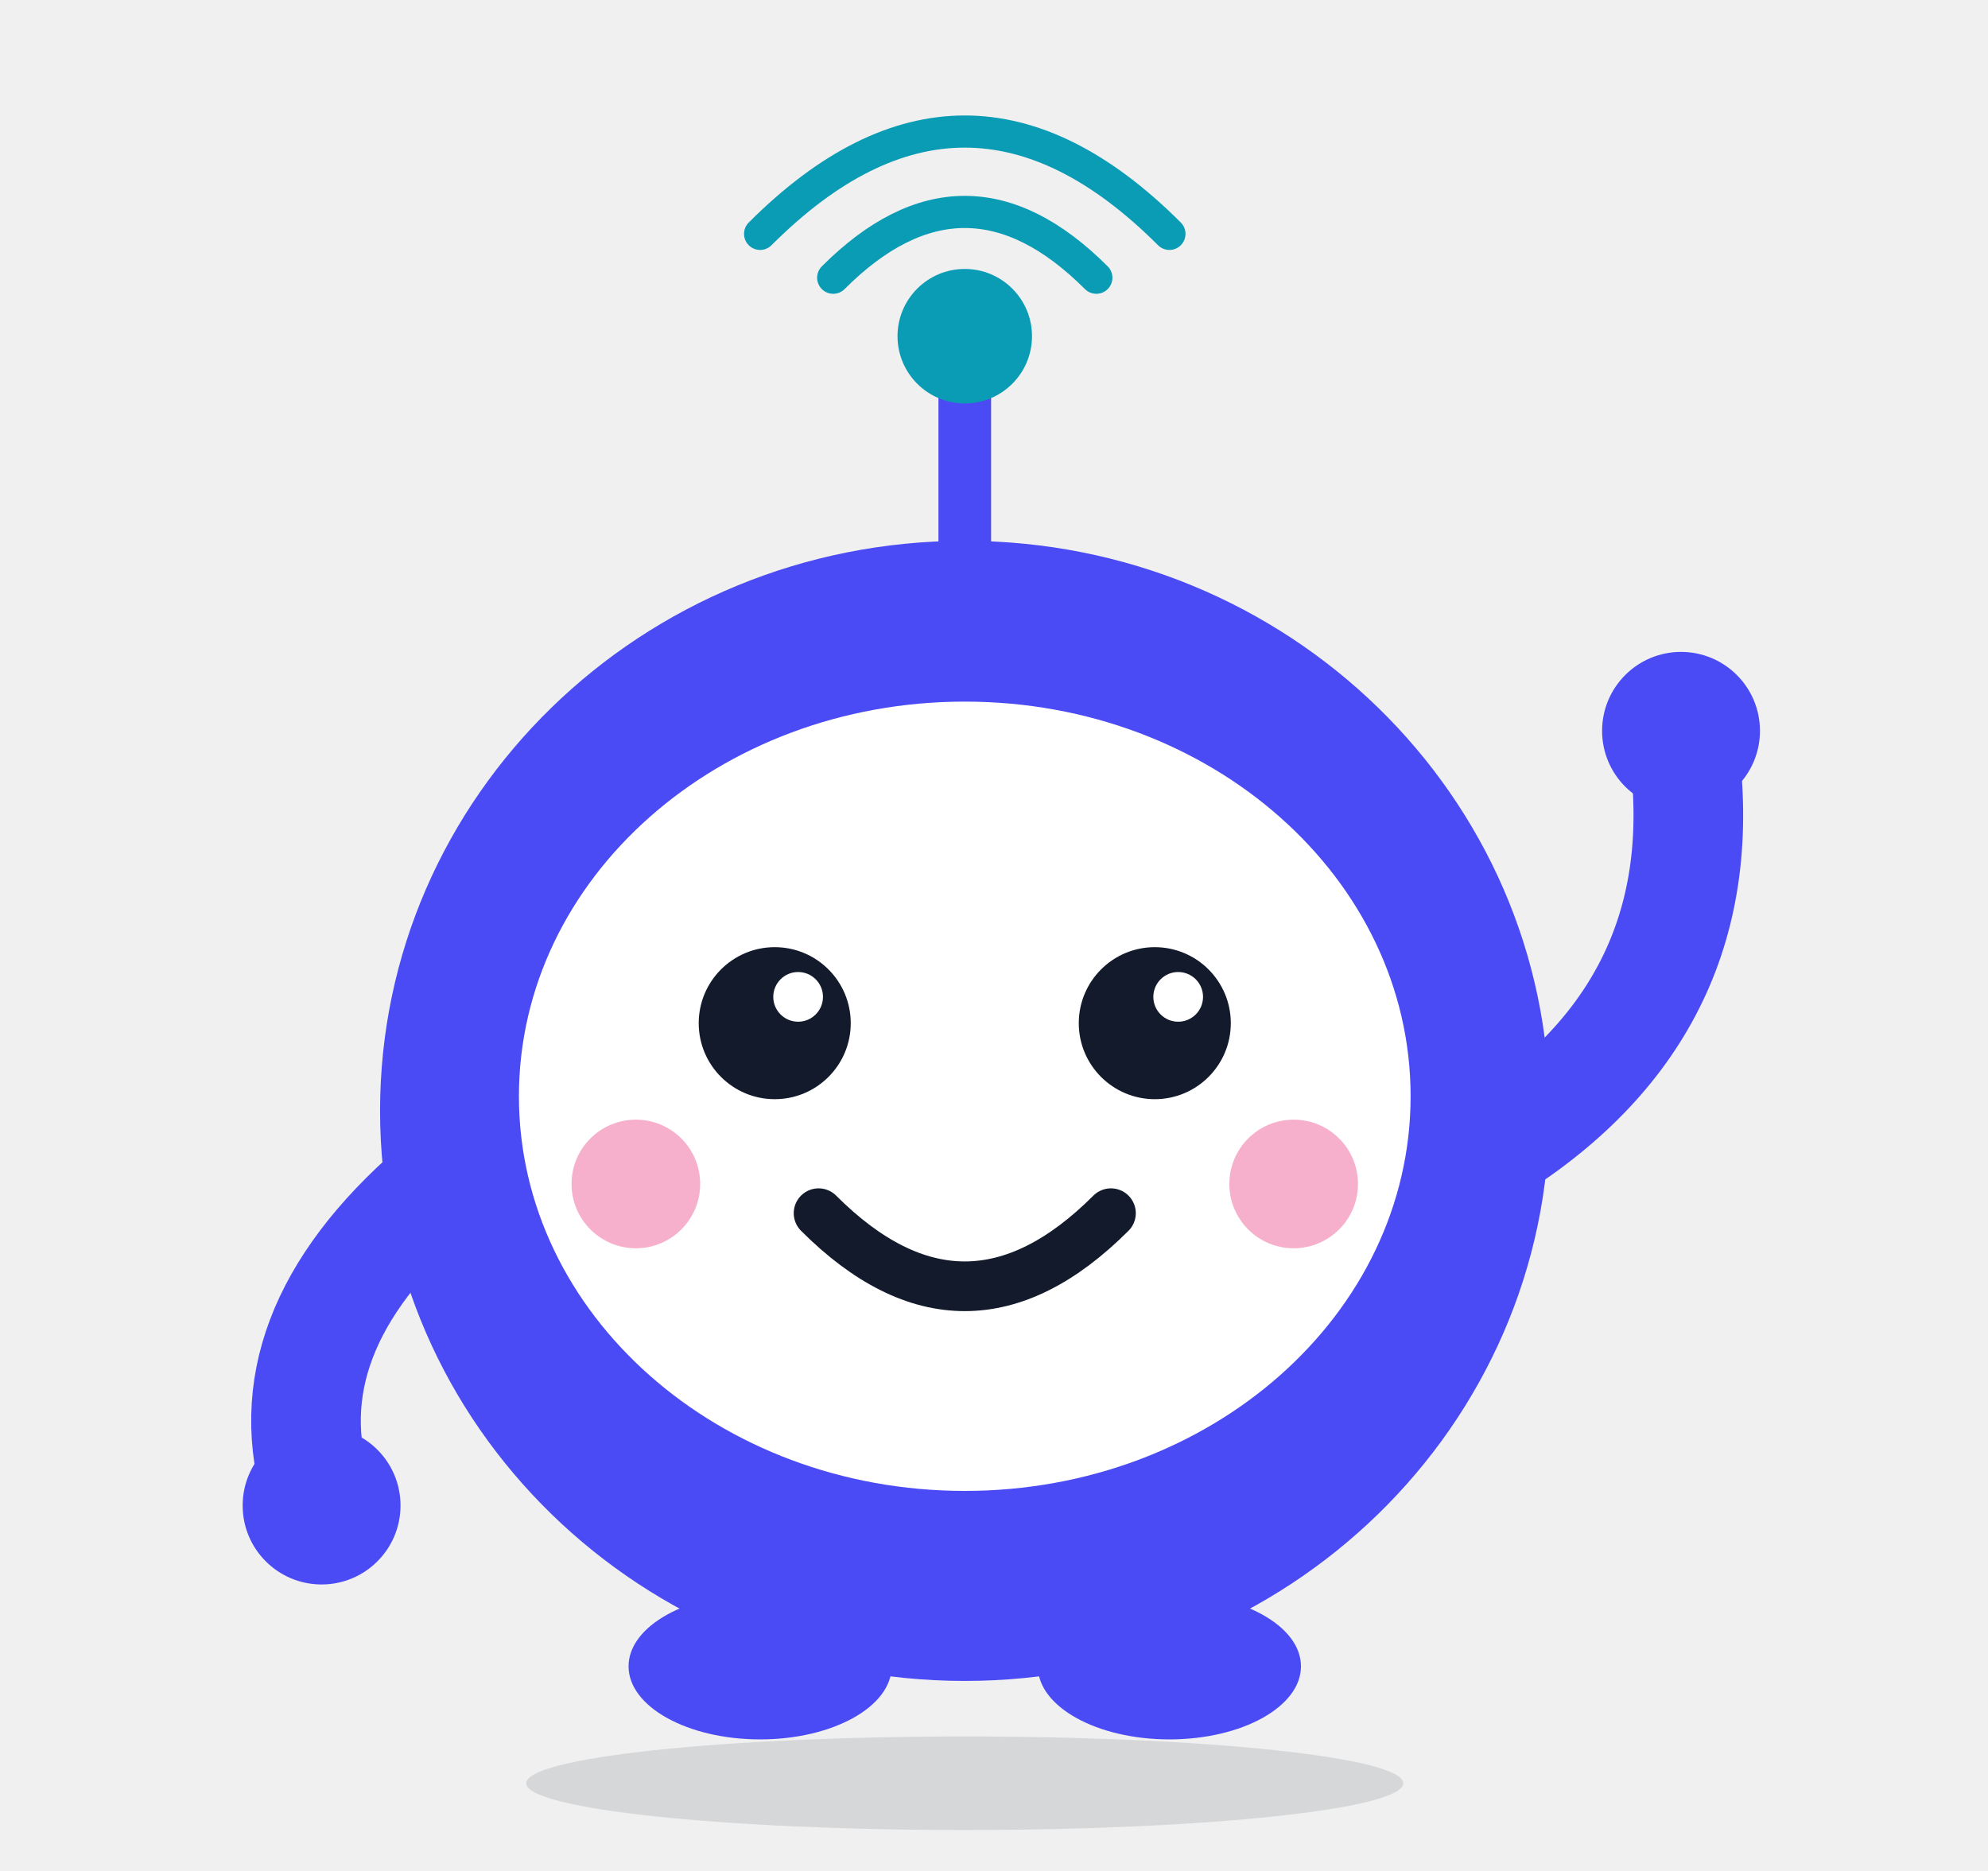
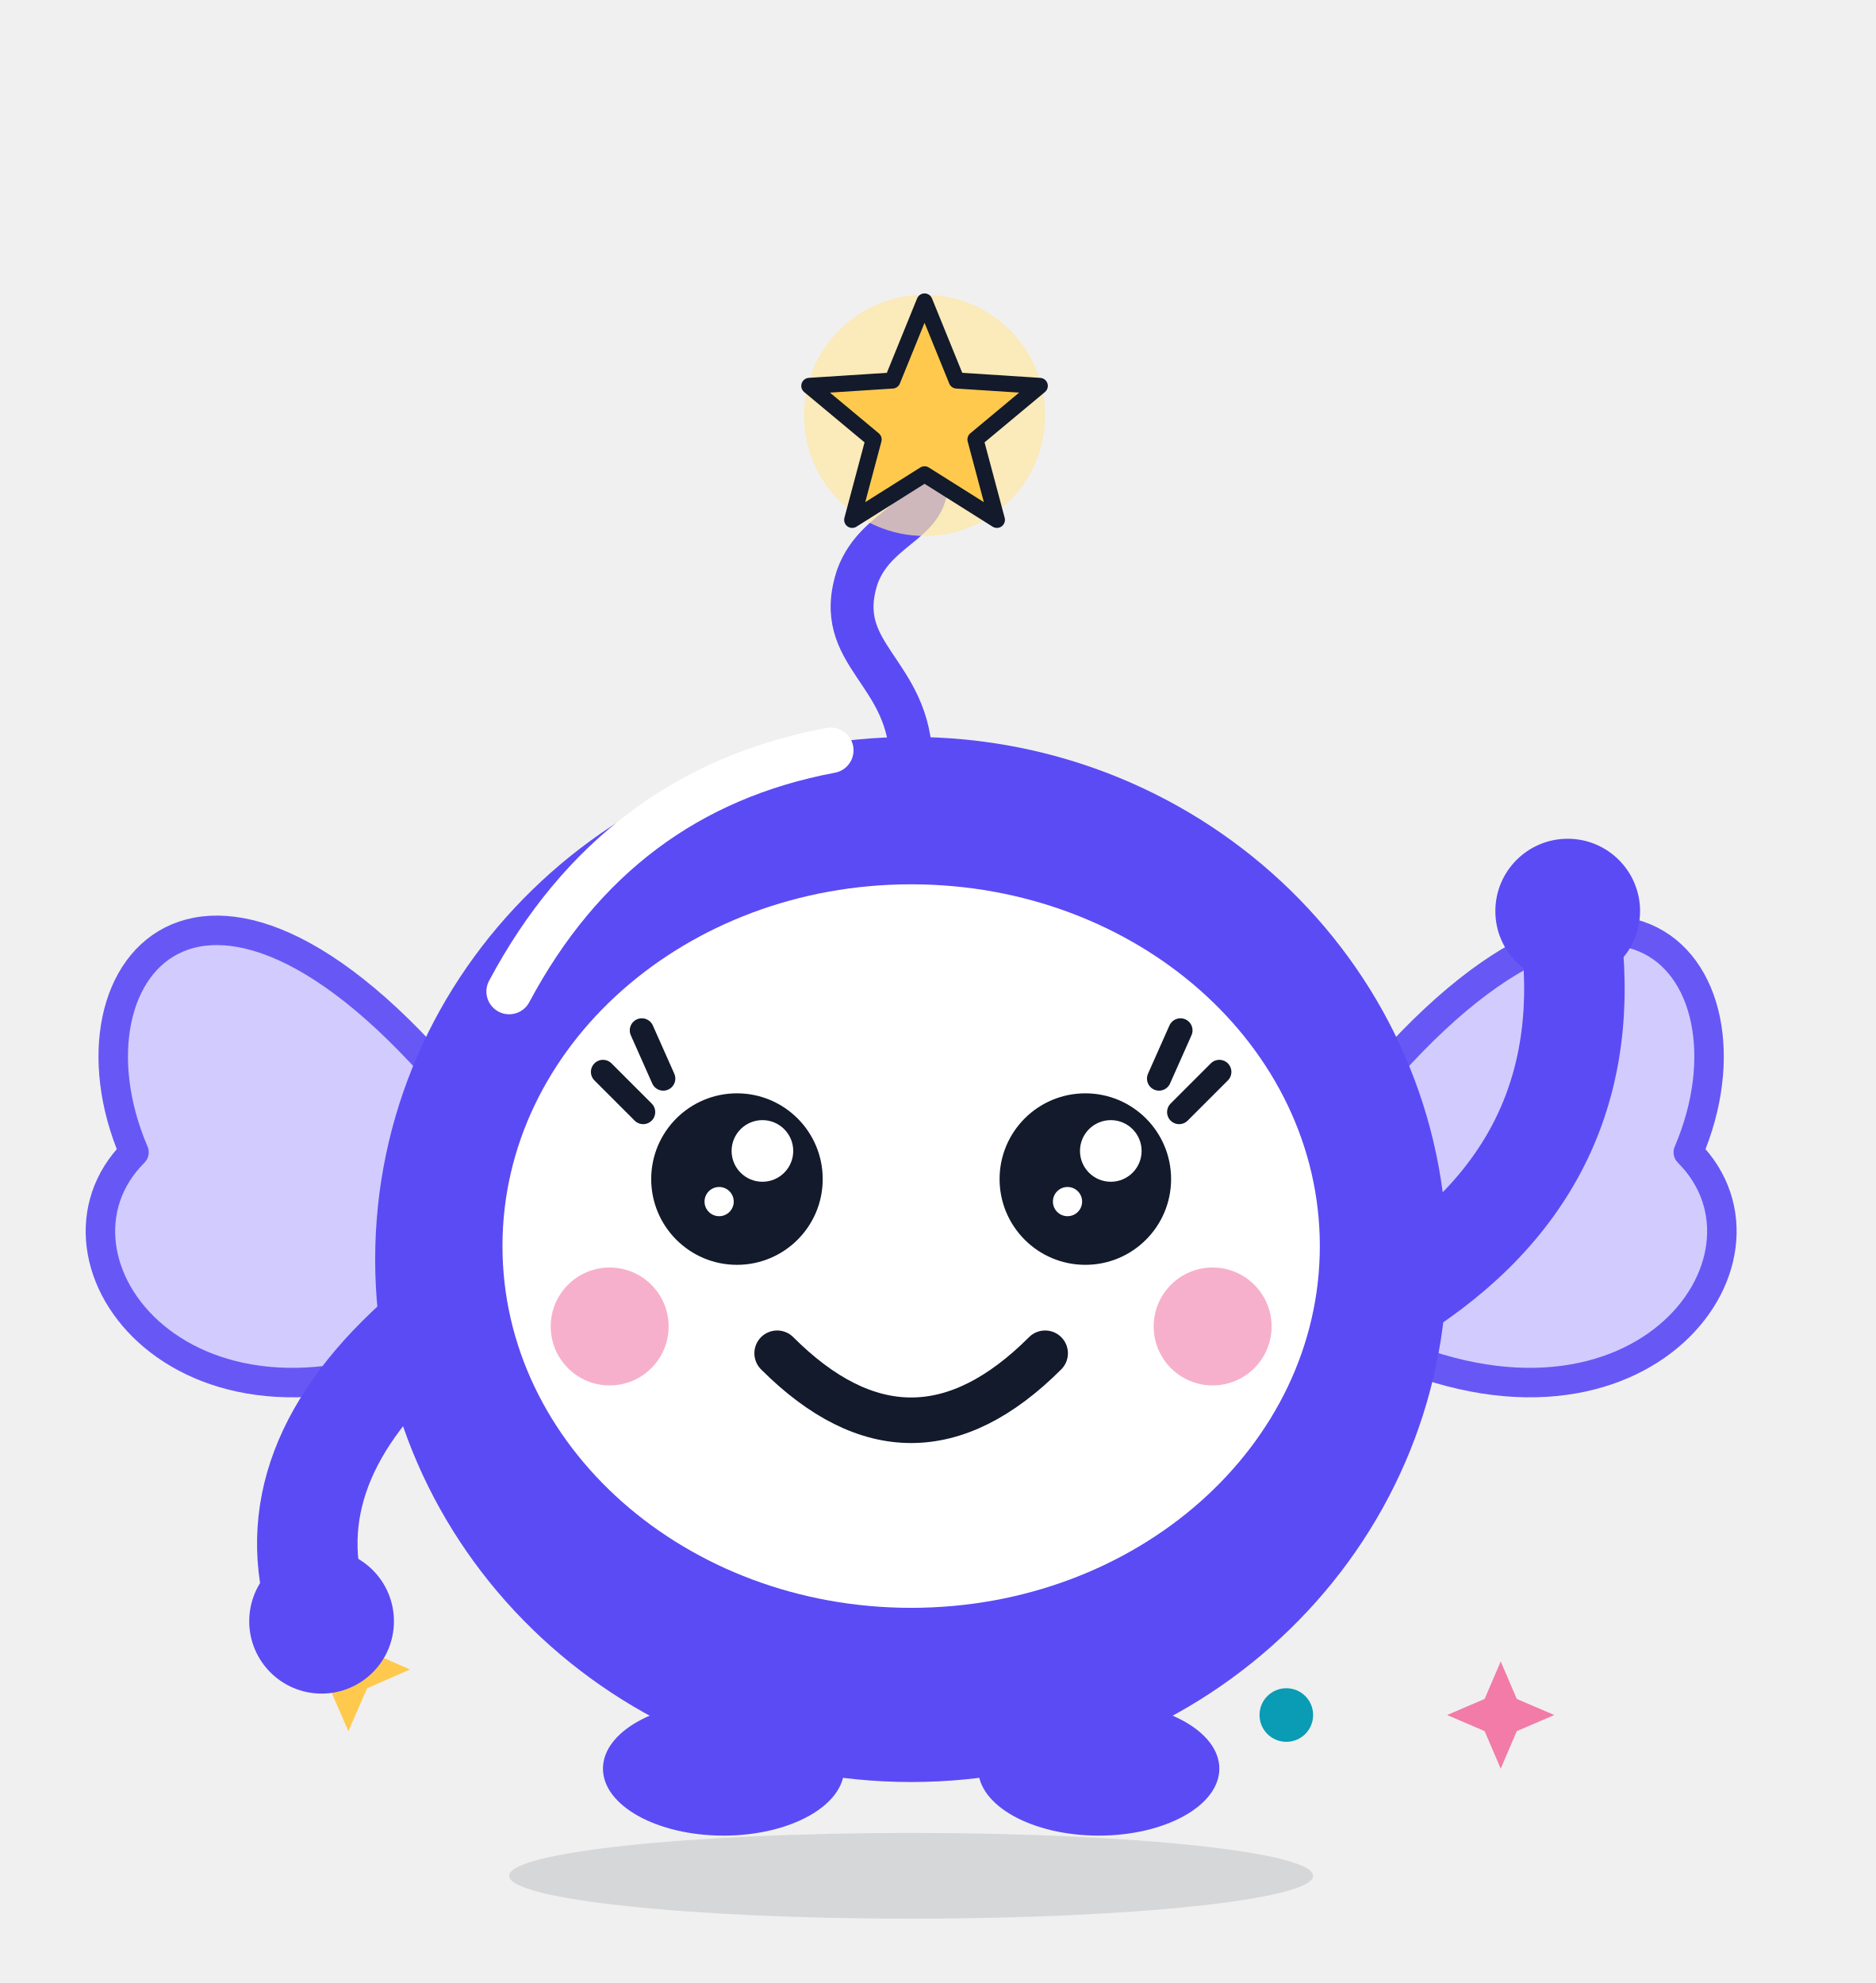
- <svg xmlns="http://www.w3.org/2000/svg" viewBox="-6 -10 136 128" width="272" height="256" role="img" aria-labelledby="t">
-   <style>.rd-all{transform-box:fill-box;transform-origin:50% 100%;animation:rd-float 2.4s ease-in-out infinite}
+ <svg xmlns="http://www.w3.org/2000/svg" viewBox="-8 -28 140 148" width="280" height="296" role="img" aria-labelledby="t">
+   <style>.rd-wingL{transform-box:fill-box;transform-origin:100% 70%;animation:rd-flapL .38s ease-in-out infinite alternate}
+ .rd-wingR{transform-box:fill-box;transform-origin:0% 70%;animation:rd-flapR .38s ease-in-out infinite alternate}
+ .rd-star{transform-box:fill-box;transform-origin:center;animation:rd-star 2.2s ease-in-out infinite}
+ .rd-dust{transform-box:fill-box;transform-origin:center;animation:rd-dust 3s ease-in infinite}.rd-dust.b{animation-delay:1s}.rd-dust.c{animation-delay:2s}
+ .rd-shine{animation:rd-shine 3s ease-in-out infinite}
+ .rd-all{transform-box:fill-box;transform-origin:50% 100%;animation:rd-float 2.4s ease-in-out infinite}
.rd-look{animation:rd-look 5s ease-in-out infinite}
.rd-swing{transform-box:fill-box;transform-origin:100% 0%;animation:rd-swing 1.6s ease-in-out infinite alternate}
.rd-tip{transform-box:fill-box;transform-origin:center;animation:rd-tip 1.2s ease-in-out infinite alternate}
.rd-cheek{animation:rd-cheek 2.4s ease-in-out infinite}
- .rd-look,.rd-eyes,.rd-mouth-t,.rd-wave,.rd-bulb,.rd-ping,.rd-spark,.rd-dot,.rd-drop,.rd-sym,.rd-armL,.rd-armR,.rd-q{transform-box:fill-box;transform-origin:center}
+ .rd-dust,.rd-look,.rd-eyes,.rd-mouth-t,.rd-wave,.rd-bulb,.rd-ping,.rd-spark,.rd-dot,.rd-drop,.rd-sym,.rd-armL,.rd-armR,.rd-q{transform-box:fill-box;transform-origin:center}
.rd-eyes{animation:rd-blink 3.2s infinite}
.rd-ping{animation:rd-ping 2.4s ease-out infinite;transform-origin:50% 100%}
.rd-ping.b{animation-delay:.5s}
.rd-wave{transform-origin:0% 100%;animation:rd-wave .55s ease-in-out infinite alternate}
.rd-mouth-t{animation:rd-talk .24s ease-in-out infinite alternate}
.rd-snd{animation:rd-fade 1s ease-in-out infinite}.rd-snd.b{animation-delay:.3s}
.rd-bulb{animation:rd-pop 1.4s ease-in-out infinite alternate}
.rd-dot{animation:rd-fade 1.6s ease-in-out infinite}.rd-dot.b{animation-delay:.25s}.rd-dot.c{animation-delay:.5s}
.rd-spark{animation:rd-twinkle 1.1s ease-in-out infinite alternate}.rd-spark.b{animation-delay:.35s}.rd-spark.c{animation-delay:.7s}
.rd-jump{animation:rd-jump .5s cubic-bezier(.3,0,.5,1) infinite alternate}
.rd-drop{animation:rd-drop 1.8s ease-in infinite}
.rd-sym{animation:rd-bob 1.8s ease-in-out infinite alternate}.rd-sym.b{animation-delay:.4s}.rd-sym.c{animation-delay:.8s}
.rd-q{animation:rd-tilt 1.6s ease-in-out infinite alternate}
.rd-point{transform-box:fill-box;transform-origin:0% 100%;animation:rd-point .8s ease-in-out infinite alternate}
.rd-fist{transform-box:fill-box;transform-origin:100% 100%;animation:rd-fist .5s ease-in-out infinite alternate}
@keyframes rd-float{0%,100%{transform:translateY(0) rotate(0deg) scale(1,1)}25%{transform:translateY(-5px) rotate(-2.5deg) scale(.98,1.03)}50%{transform:translateY(-7px) rotate(0deg) scale(1,1)}75%{transform:translateY(-5px) rotate(2.5deg) scale(.98,1.03)}}
+ @keyframes rd-flapL{from{transform:rotate(8deg) scaleX(1)}to{transform:rotate(-14deg) scaleX(.72)}}
+ @keyframes rd-flapR{from{transform:rotate(-8deg) scaleX(1)}to{transform:rotate(14deg) scaleX(.72)}}
+ @keyframes rd-star{0%,100%{transform:rotate(0deg) scale(1)}50%{transform:rotate(72deg) scale(1.22)}}
+ @keyframes rd-dust{0%{transform:translateY(8px) scale(.3);opacity:0}20%{opacity:1}100%{transform:translateY(-26px) scale(1) rotate(90deg);opacity:0}}
+ @keyframes rd-shine{0%,100%{opacity:.35}50%{opacity:.75}}
@keyframes rd-look{0%,30%,100%{transform:translateX(0)}38%,55%{transform:translateX(-2.5px)}63%,80%{transform:translateX(2.5px)}}
@keyframes rd-swing{from{transform:rotate(-12deg)}to{transform:rotate(10deg)}}
@keyframes rd-tip{from{transform:scale(.85)}to{transform:scale(1.25)}}
@keyframes rd-cheek{0%,100%{opacity:.35}50%{opacity:.75}}
@keyframes rd-blink{0%,93%,100%{transform:scaleY(1)}96.5%{transform:scaleY(.08)}}
@keyframes rd-ping{0%{opacity:.9;transform:scale(.5)}100%{opacity:0;transform:scale(1.25)}}
@keyframes rd-wave{from{transform:rotate(-18deg)}to{transform:rotate(24deg)}}
@keyframes rd-talk{from{transform:scaleY(.3)}to{transform:scaleY(1.4)}}
@keyframes rd-fade{0%,100%{opacity:.15}50%{opacity:1}}
@keyframes rd-pop{from{transform:scale(.8) rotate(-6deg)}to{transform:scale(1.2) rotate(6deg)}}
@keyframes rd-twinkle{from{transform:scale(.4) rotate(0deg);opacity:.3}to{transform:scale(1.1) rotate(25deg);opacity:1}}
@keyframes rd-jump{from{transform:translateY(0) scale(1.04,.96)}to{transform:translateY(-12px) scale(.97,1.04)}}
@keyframes rd-drop{0%{transform:translateY(-3px);opacity:0}25%{opacity:1}100%{transform:translateY(9px);opacity:0}}
@keyframes rd-bob{from{transform:translateY(4px) rotate(-8deg)}to{transform:translateY(-5px) rotate(8deg)}}
@keyframes rd-tilt{from{transform:rotate(-14deg) translateY(2px)}to{transform:rotate(14deg) translateY(-3px)}}
@keyframes rd-point{from{transform:rotate(4deg)}to{transform:rotate(-16deg)}}
@keyframes rd-fist{from{transform:rotate(-6deg)}to{transform:rotate(16deg)}}
@media (prefers-reduced-motion:reduce){.rd-all,.rd-all *{animation:none!important}}</style>
  <ellipse cx="60" cy="112" rx="30" ry="3.2" fill="#121A2B" opacity=".12" />
  <g class="rd-all">
    <g>
-       <path d="M60 28 V15" stroke="#4B4BF5" stroke-width="3.6" stroke-linecap="round" />
-       <path class="rd-ping" d="M51 9 Q60 0 69 9" fill="none" stroke="#0A9BB5" stroke-width="2.2" stroke-linecap="round" />
-       <path class="rd-ping b" d="M46 6 Q60 -8 74 6" fill="none" stroke="#0A9BB5" stroke-width="2.2" stroke-linecap="round" />
-       <circle class="rd-tip" cx="60" cy="13" r="4.6" fill="#0A9BB5" />
-       <ellipse cx="46" cy="104" rx="9" ry="5" fill="#4B4BF5" />
-       <ellipse cx="74" cy="104" rx="9" ry="5" fill="#4B4BF5" />
+       <path class="rd-wingL" d="M28 56 C8 30 -4 44 2 58 C-6 66 6 82 26 72 Z" fill="#CFC8FF" stroke="#5B4BF5" stroke-width="2.2" stroke-linejoin="round" opacity=".92" />
+       <path class="rd-wingR" d="M92 56 C112 30 124 44 118 58 C126 66 114 82 94 72 Z" fill="#CFC8FF" stroke="#5B4BF5" stroke-width="2.2" stroke-linejoin="round" opacity=".92" />
+       <path d="M60 29 C60 22 54 21 56 15 C57.5 11 62 11 61 7" fill="none" stroke="#5B4BF5" stroke-width="3.2" stroke-linecap="round" />
+       <circle class="rd-ping" cx="61" cy="3" r="9" fill="#FFE7A3" opacity=".7" />
+       <path class="rd-star" d="M61 -5.5 L63.4 0.4 L69.6 0.8 L64.8 4.8 L66.4 10.8 L61 7.4 L55.6 10.8 L57.2 4.8 L52.4 0.8 L58.6 0.4 Z" fill="#FFC94D" stroke="#121A2B" stroke-width="1.2" stroke-linejoin="round" />
+       <path class="rd-dust" d="M18 92 l1.4 3.2 l3.2 1.4 l-3.2 1.4 l-1.4 3.2 l-1.4 -3.2 l-3.2 -1.4 l3.2 -1.4 z" fill="#FFC94D" />
+       <path class="rd-dust b" d="M104 96 l1.2 2.8 l2.8 1.2 l-2.8 1.2 l-1.2 2.8 l-1.2 -2.8 l-2.8 -1.2 l2.8 -1.2 z" fill="#F27BA8" />
+       <circle class="rd-dust c" cx="88" cy="100" r="2" fill="#0A9BB5" />
+       <ellipse cx="46" cy="104" rx="9" ry="5" fill="#5B4BF5" />
+       <ellipse cx="74" cy="104" rx="9" ry="5" fill="#5B4BF5" />
      <g class="rd-swing">
-         <path d="M23 72 Q12 82 16 93" fill="none" stroke="#4B4BF5" stroke-width="7.5" stroke-linecap="round" />
-         <circle cx="16" cy="93" r="5.4" fill="#4B4BF5" />
+         <path d="M23 72 Q12 82 16 93" fill="none" stroke="#5B4BF5" stroke-width="7.5" stroke-linecap="round" />
+         <circle cx="16" cy="93" r="5.4" fill="#5B4BF5" />
      </g>
      <g class="rd-wave">
-         <path d="M97 68 Q112 58 109 40" fill="none" stroke="#4B4BF5" stroke-width="7.5" stroke-linecap="round" />
-         <circle cx="109" cy="40" r="5.4" fill="#4B4BF5" />
+         <path d="M97 68 Q112 58 109 40" fill="none" stroke="#5B4BF5" stroke-width="7.5" stroke-linecap="round" />
+         <circle cx="109" cy="40" r="5.4" fill="#5B4BF5" />
      </g>
-       <ellipse cx="60" cy="66" rx="40" ry="39" fill="#4B4BF5" />
+       <ellipse cx="60" cy="66" rx="40" ry="39" fill="#5B4BF5" />
+       <path class="rd-shine" d="M30 46 Q38 31 54 28" fill="none" stroke="#FFFFFF" stroke-width="3.4" stroke-linecap="round" />
      <ellipse cx="60" cy="65" rx="30.5" ry="27" fill="#FFFFFF" />
      <g class="rd-cheek">
        <circle cx="37.5" cy="71" r="4.4" fill="#F27BA8" opacity=".6" />
        <circle cx="82.5" cy="71" r="4.4" fill="#F27BA8" opacity=".6" />
      </g>
      <g class="rd-look">
        <g class="rd-eyes">
-           <circle cx="47" cy="60" r="5.2" fill="#121A2B" />
-           <circle cx="48.6" cy="58.2" r="1.7" fill="#FFFFFF" />
-           <circle cx="73" cy="60" r="5.2" fill="#121A2B" />
-           <circle cx="74.6" cy="58.2" r="1.7" fill="#FFFFFF" />
+           <circle cx="47" cy="60" r="6.4" fill="#121A2B" />
+           <circle cx="48.9" cy="57.9" r="2.3" fill="#FFFFFF" />
+           <circle cx="45.67" cy="61.68" r="1.09" fill="#FFFFFF" />
+           <circle cx="73" cy="60" r="6.4" fill="#121A2B" />
+           <circle cx="74.9" cy="57.9" r="2.3" fill="#FFFFFF" />
+           <circle cx="71.67" cy="61.68" r="1.09" fill="#FFFFFF" />
+           <path d="M40 55 l-3 -3 M41.5 52.5 l-1.6 -3.6 M80 55 l3 -3 M78.5 52.5 l1.6 -3.6" stroke="#121A2B" stroke-width="1.8" stroke-linecap="round" />
        </g>
      </g>
      <path d="M50 73 Q60 83 70 73" fill="none" stroke="#121A2B" stroke-width="3.4" stroke-linecap="round" />
    </g>
  </g>
</svg>
